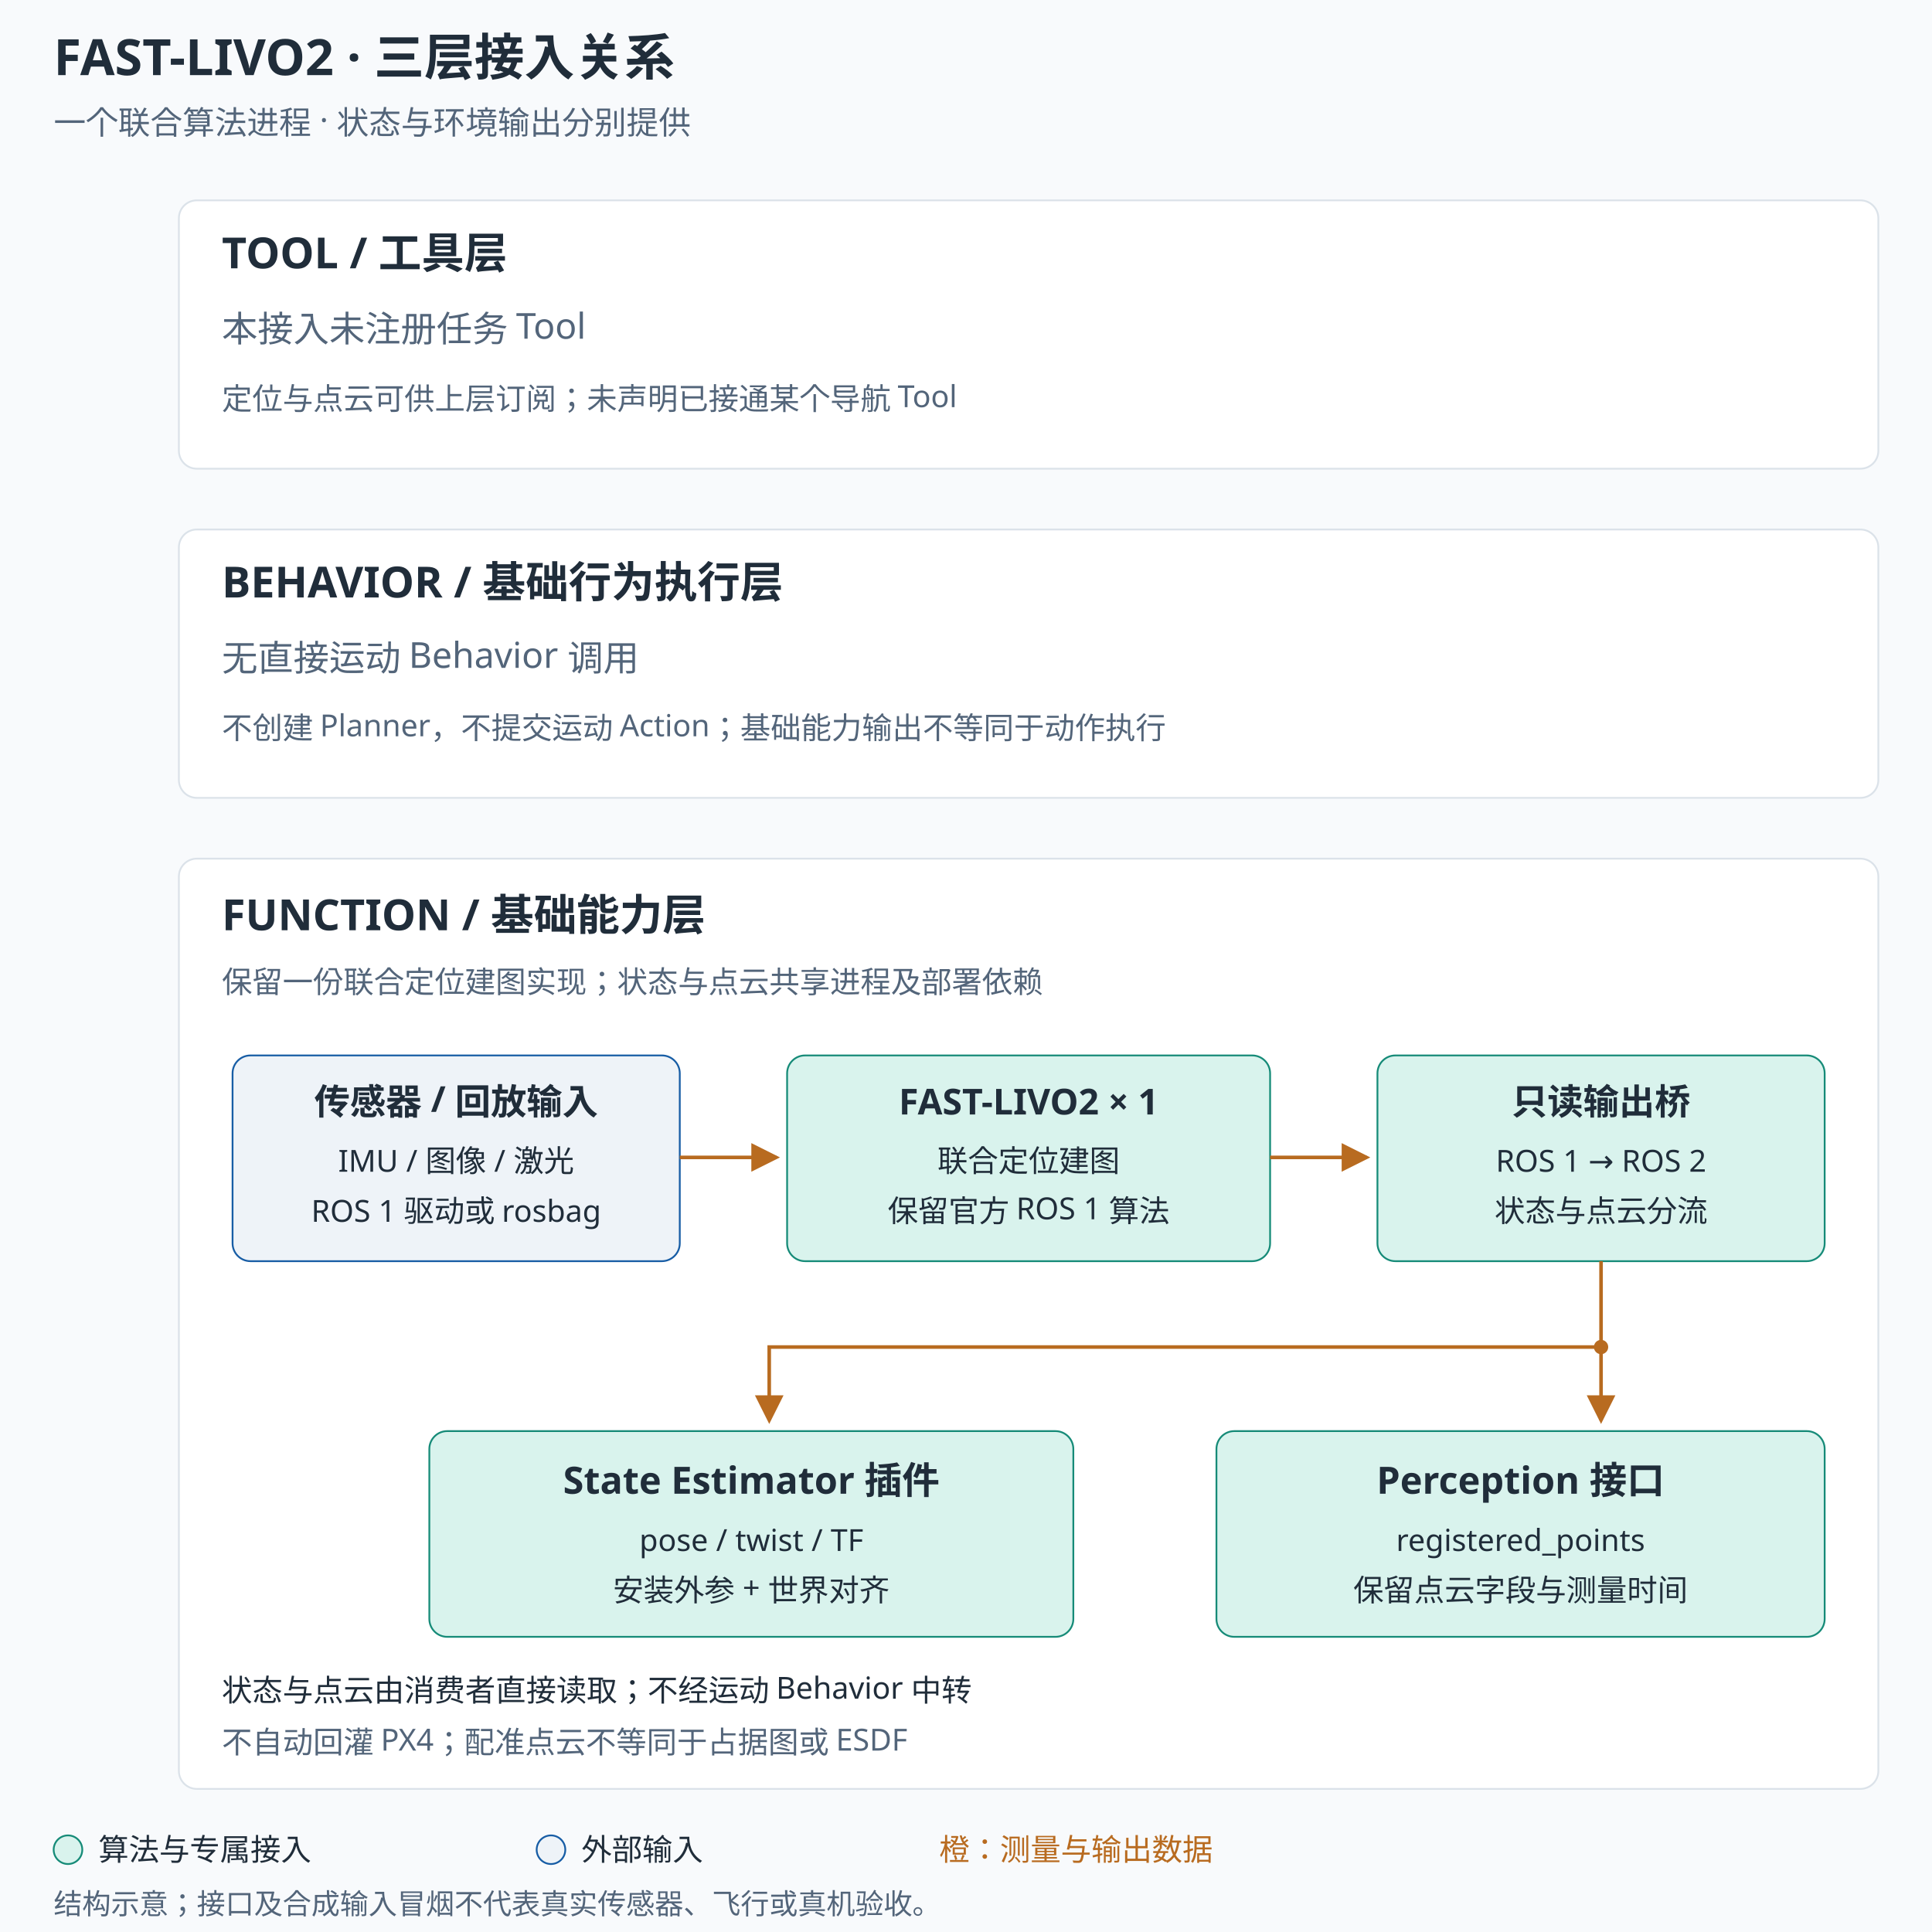
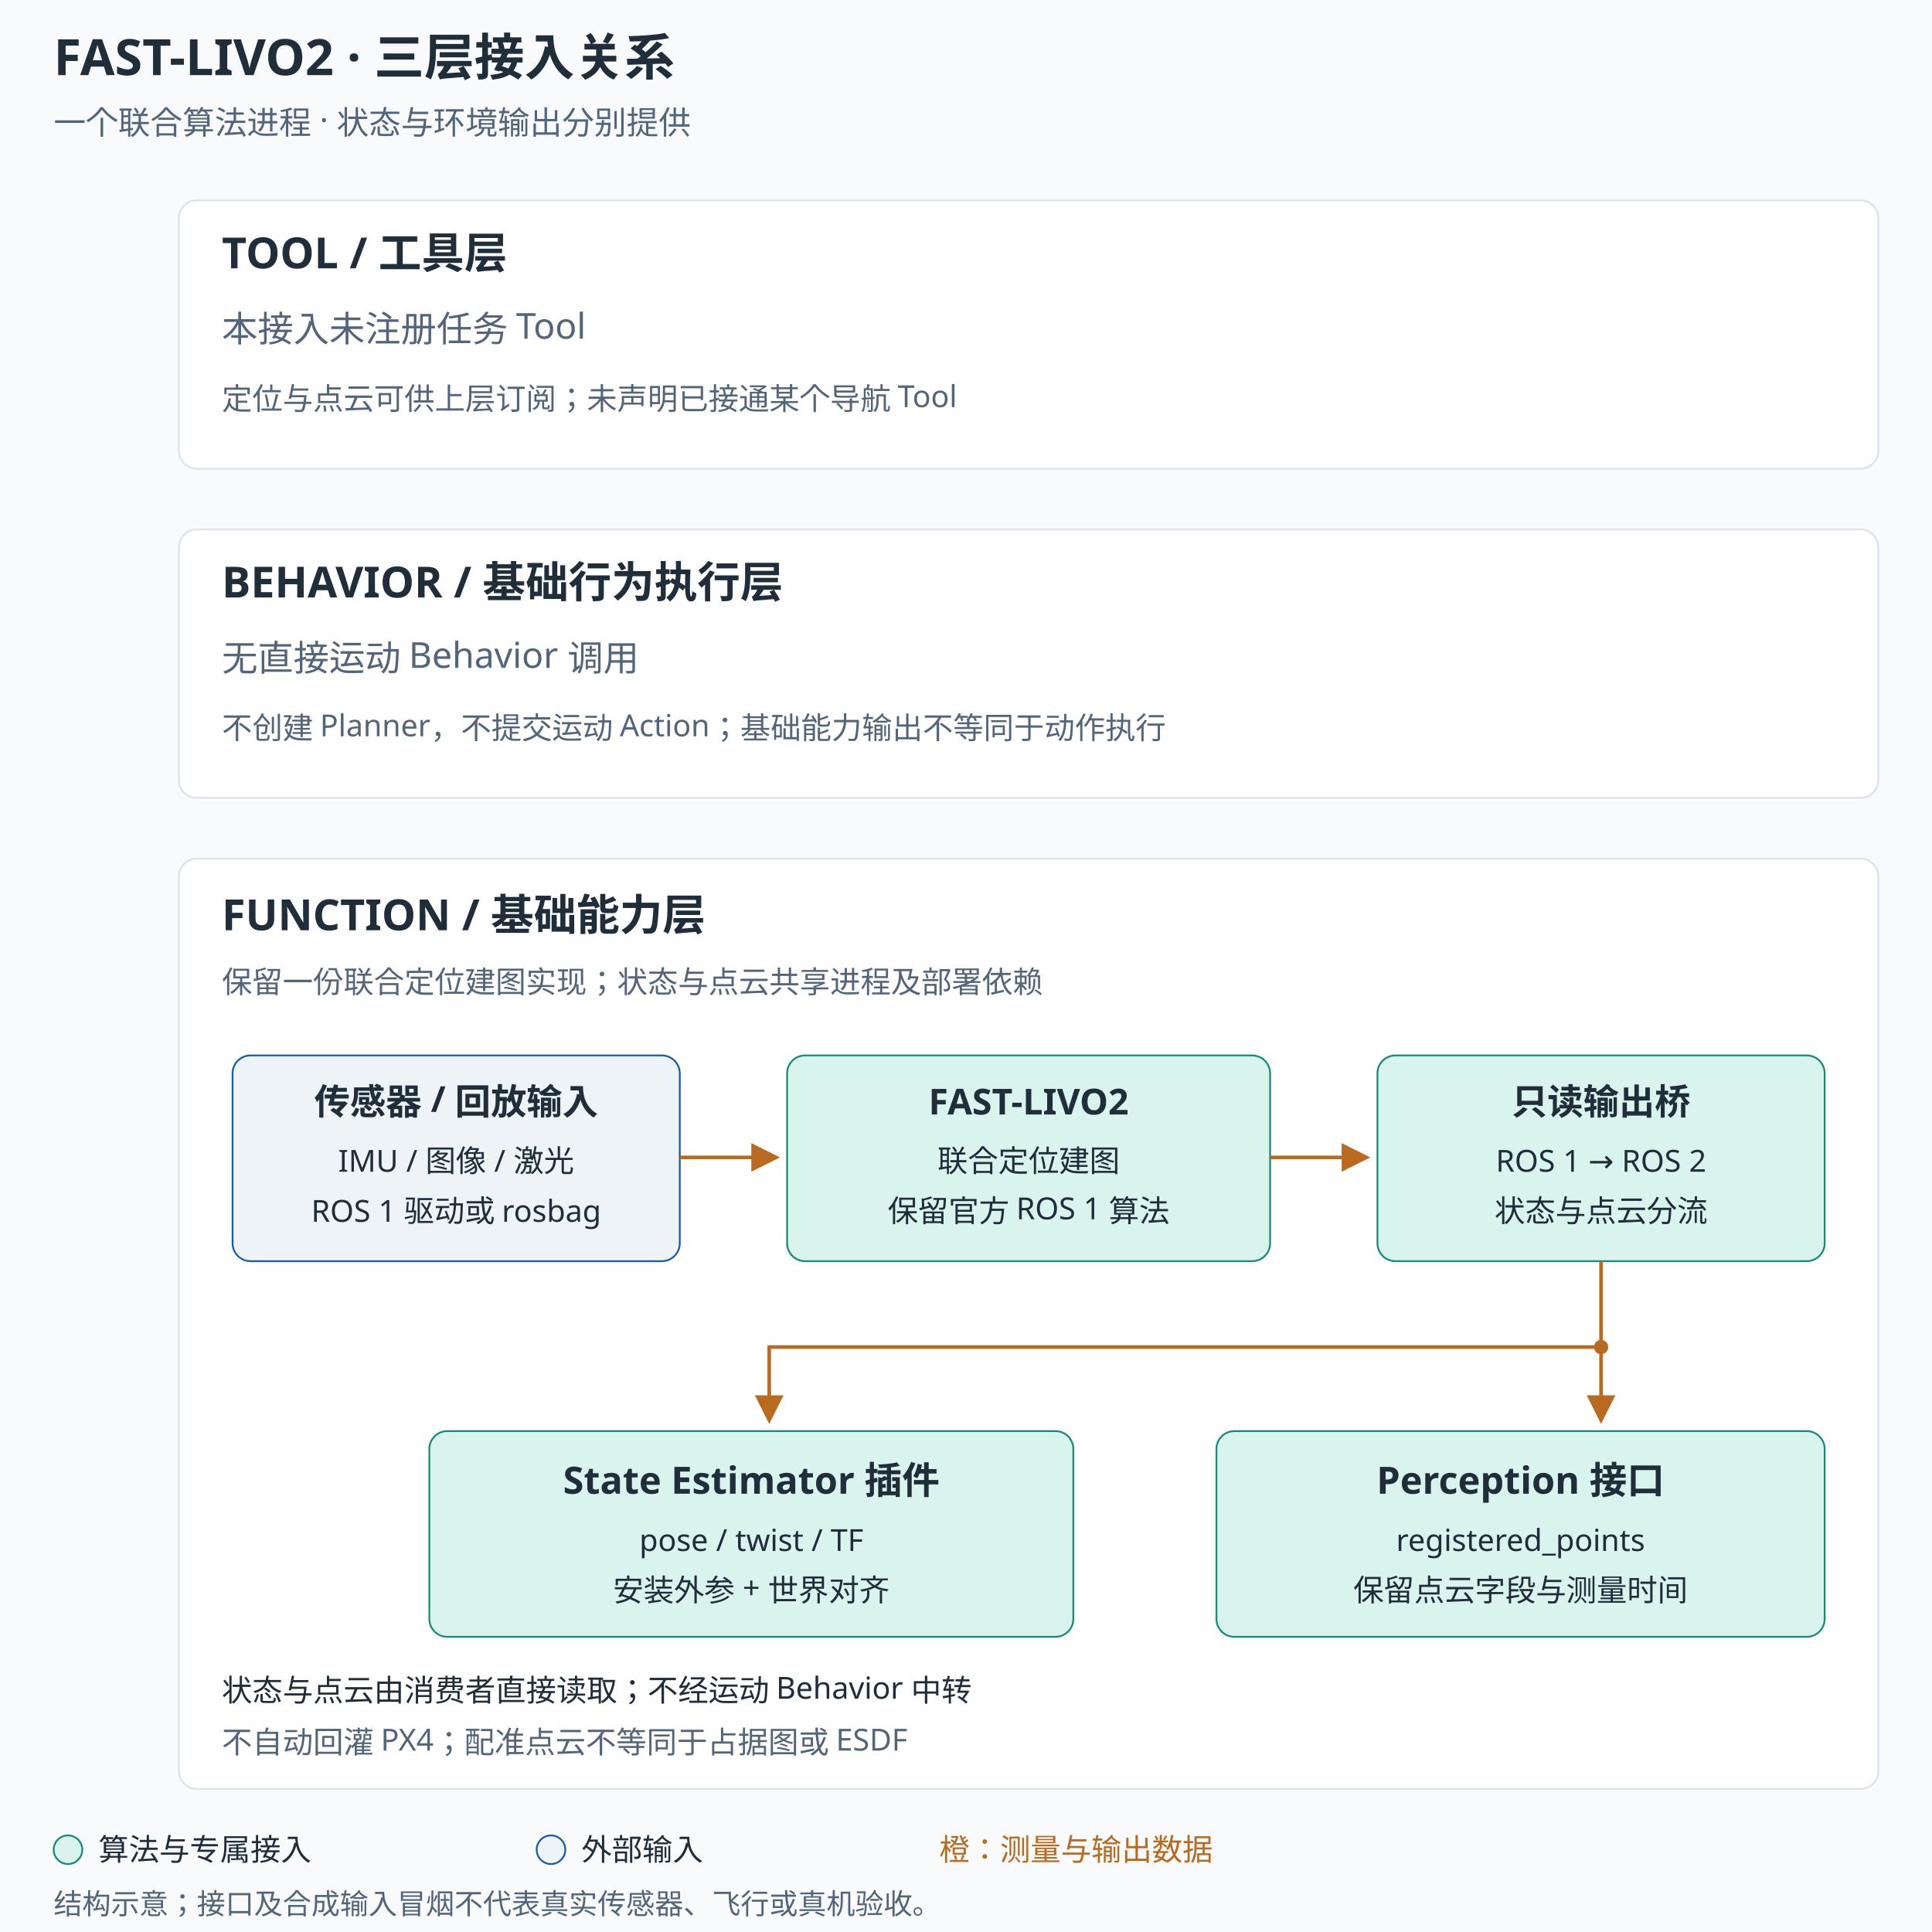
<svg xmlns="http://www.w3.org/2000/svg" width="1080" height="1080" viewBox="0 0 1080 1080" role="img" aria-labelledby="title description">
  <defs>
    <marker id="data" markerWidth="8" markerHeight="8" refX="7" refY="4" orient="auto">
      <path d="M0 0 L8 4 L0 8" fill="#b86b20" />
    </marker>
  </defs>
  <g font-family="system-ui, sans-serif" fill="#202d3a">
    <rect width="1080" height="1080" fill="#f8fafc" />
    <text x="30" y="42" font-size="28" fill="#202d3a" text-anchor="start" font-weight="700">FAST-LIVO2 · 三层接入关系</text>
    <text x="30" y="75" font-size="18" fill="#53657a" text-anchor="start">一个联合算法进程 · 状态与环境输出分别提供</text>
    <rect x="100" y="112" width="950" height="150" rx="10" fill="white" stroke="#dbe2e9" />
    <text x="124" y="150" font-size="24" fill="#202d3a" text-anchor="start" font-weight="700">TOOL / 工具层</text>
    <text x="124" y="191" font-size="20" fill="#53657a" text-anchor="start">本接入未注册任务 Tool</text>
    <text x="124" y="229" font-size="17" fill="#53657a" text-anchor="start">定位与点云可供上层订阅；未声明已接通某个导航 Tool</text>
    <rect x="100" y="296" width="950" height="150" rx="10" fill="white" stroke="#dbe2e9" />
    <text x="124" y="334" font-size="24" fill="#202d3a" text-anchor="start" font-weight="700">BEHAVIOR / 基础行为执行层</text>
    <text x="124" y="375" font-size="20" fill="#53657a" text-anchor="start">无直接运动 Behavior 调用</text>
    <text x="124" y="413" font-size="17" fill="#53657a" text-anchor="start">不创建 Planner，不提交运动 Action；基础能力输出不等同于动作执行</text>
    <rect x="100" y="480" width="950" height="520" rx="10" fill="white" stroke="#dbe2e9" />
    <text x="124" y="520" font-size="24" fill="#202d3a" text-anchor="start" font-weight="700">FUNCTION / 基础能力层</text>
    <text x="124" y="555" font-size="17" fill="#53657a" text-anchor="start">保留一份联合定位建图实现；状态与点云共享进程及部署依赖</text>
    <rect x="130" y="590" width="250" height="115" rx="10" fill="#eef3f8" stroke="#175da5" />
    <text x="255.0" y="623" font-size="20" fill="#202d3a" text-anchor="middle" font-weight="700">传感器 / 回放输入</text>
    <text x="255.0" y="655" font-size="17" fill="#202d3a" text-anchor="middle">IMU / 图像 / 激光</text>
    <text x="255.0" y="683" font-size="17" fill="#202d3a" text-anchor="middle">ROS 1 驱动或 rosbag</text>
    <rect x="440" y="590" width="270" height="115" rx="10" fill="#d9f3ed" stroke="#168b78" />
-     <text x="575.0" y="623" font-size="20" fill="#202d3a" text-anchor="middle" font-weight="700">FAST-LIVO2 × 1</text>
+     <text x="575.0" y="623" font-size="20" fill="#202d3a" text-anchor="middle" font-weight="700">FAST-LIVO2</text>
    <text x="575.0" y="655" font-size="17" fill="#202d3a" text-anchor="middle">联合定位建图</text>
    <text x="575.0" y="683" font-size="17" fill="#202d3a" text-anchor="middle">保留官方 ROS 1 算法</text>
    <rect x="770" y="590" width="250" height="115" rx="10" fill="#d9f3ed" stroke="#168b78" />
    <text x="895.0" y="623" font-size="20" fill="#202d3a" text-anchor="middle" font-weight="700">只读输出桥</text>
    <text x="895.0" y="655" font-size="17" fill="#202d3a" text-anchor="middle">ROS 1 → ROS 2</text>
    <text x="895.0" y="683" font-size="17" fill="#202d3a" text-anchor="middle">状态与点云分流</text>
    <path d="M380 647 H434" fill="none" stroke="#b86b20" stroke-width="2" marker-end="url(#data)" />
    <path d="M710 647 H764" fill="none" stroke="#b86b20" stroke-width="2" marker-end="url(#data)" />
    <path d="M895 705 V753 H430 V794" fill="none" stroke="#b86b20" stroke-width="2" marker-end="url(#data)" />
    <path d="M895 753 V794" fill="none" stroke="#b86b20" stroke-width="2" marker-end="url(#data)" />
    <circle cx="895" cy="753" r="4" fill="#b86b20" />
    <rect x="240" y="800" width="360" height="115" rx="10" fill="#d9f3ed" stroke="#168b78" />
    <text x="420.0" y="835" font-size="21" fill="#202d3a" text-anchor="middle" font-weight="700">State Estimator 插件</text>
    <text x="420.0" y="867" font-size="17" fill="#202d3a" text-anchor="middle">pose / twist / TF</text>
    <text x="420.0" y="895" font-size="17" fill="#202d3a" text-anchor="middle">安装外参 + 世界对齐</text>
    <rect x="680" y="800" width="340" height="115" rx="10" fill="#d9f3ed" stroke="#168b78" />
    <text x="850.0" y="835" font-size="21" fill="#202d3a" text-anchor="middle" font-weight="700">Perception 接口</text>
    <text x="850.0" y="867" font-size="17" fill="#202d3a" text-anchor="middle">registered_points</text>
    <text x="850.0" y="895" font-size="17" fill="#202d3a" text-anchor="middle">保留点云字段与测量时间</text>
    <text x="124" y="951" font-size="17" fill="#202d3a" text-anchor="start">状态与点云由消费者直接读取；不经运动 Behavior 中转</text>
    <text x="124" y="980" font-size="17" fill="#53657a" text-anchor="start">不自动回灌 PX4；配准点云不等同于占据图或 ESDF</text>
    <rect x="30" y="1026" width="16" height="16" rx="10" fill="#d9f3ed" stroke="#168b78" />
    <text x="55" y="1040" font-size="17" fill="#202d3a" text-anchor="start">算法与专属接入</text>
    <rect x="300" y="1026" width="16" height="16" rx="10" fill="#eef3f8" stroke="#175da5" />
    <text x="325" y="1040" font-size="17" fill="#202d3a" text-anchor="start">外部输入</text>
    <text x="525" y="1040" font-size="17" fill="#b86b20" text-anchor="start">橙：测量与输出数据</text>
    <text x="30" y="1070" font-size="16" fill="#53657a" text-anchor="start">结构示意；接口及合成输入冒烟不代表真实传感器、飞行或真机验收。</text>
  </g>
</svg>
